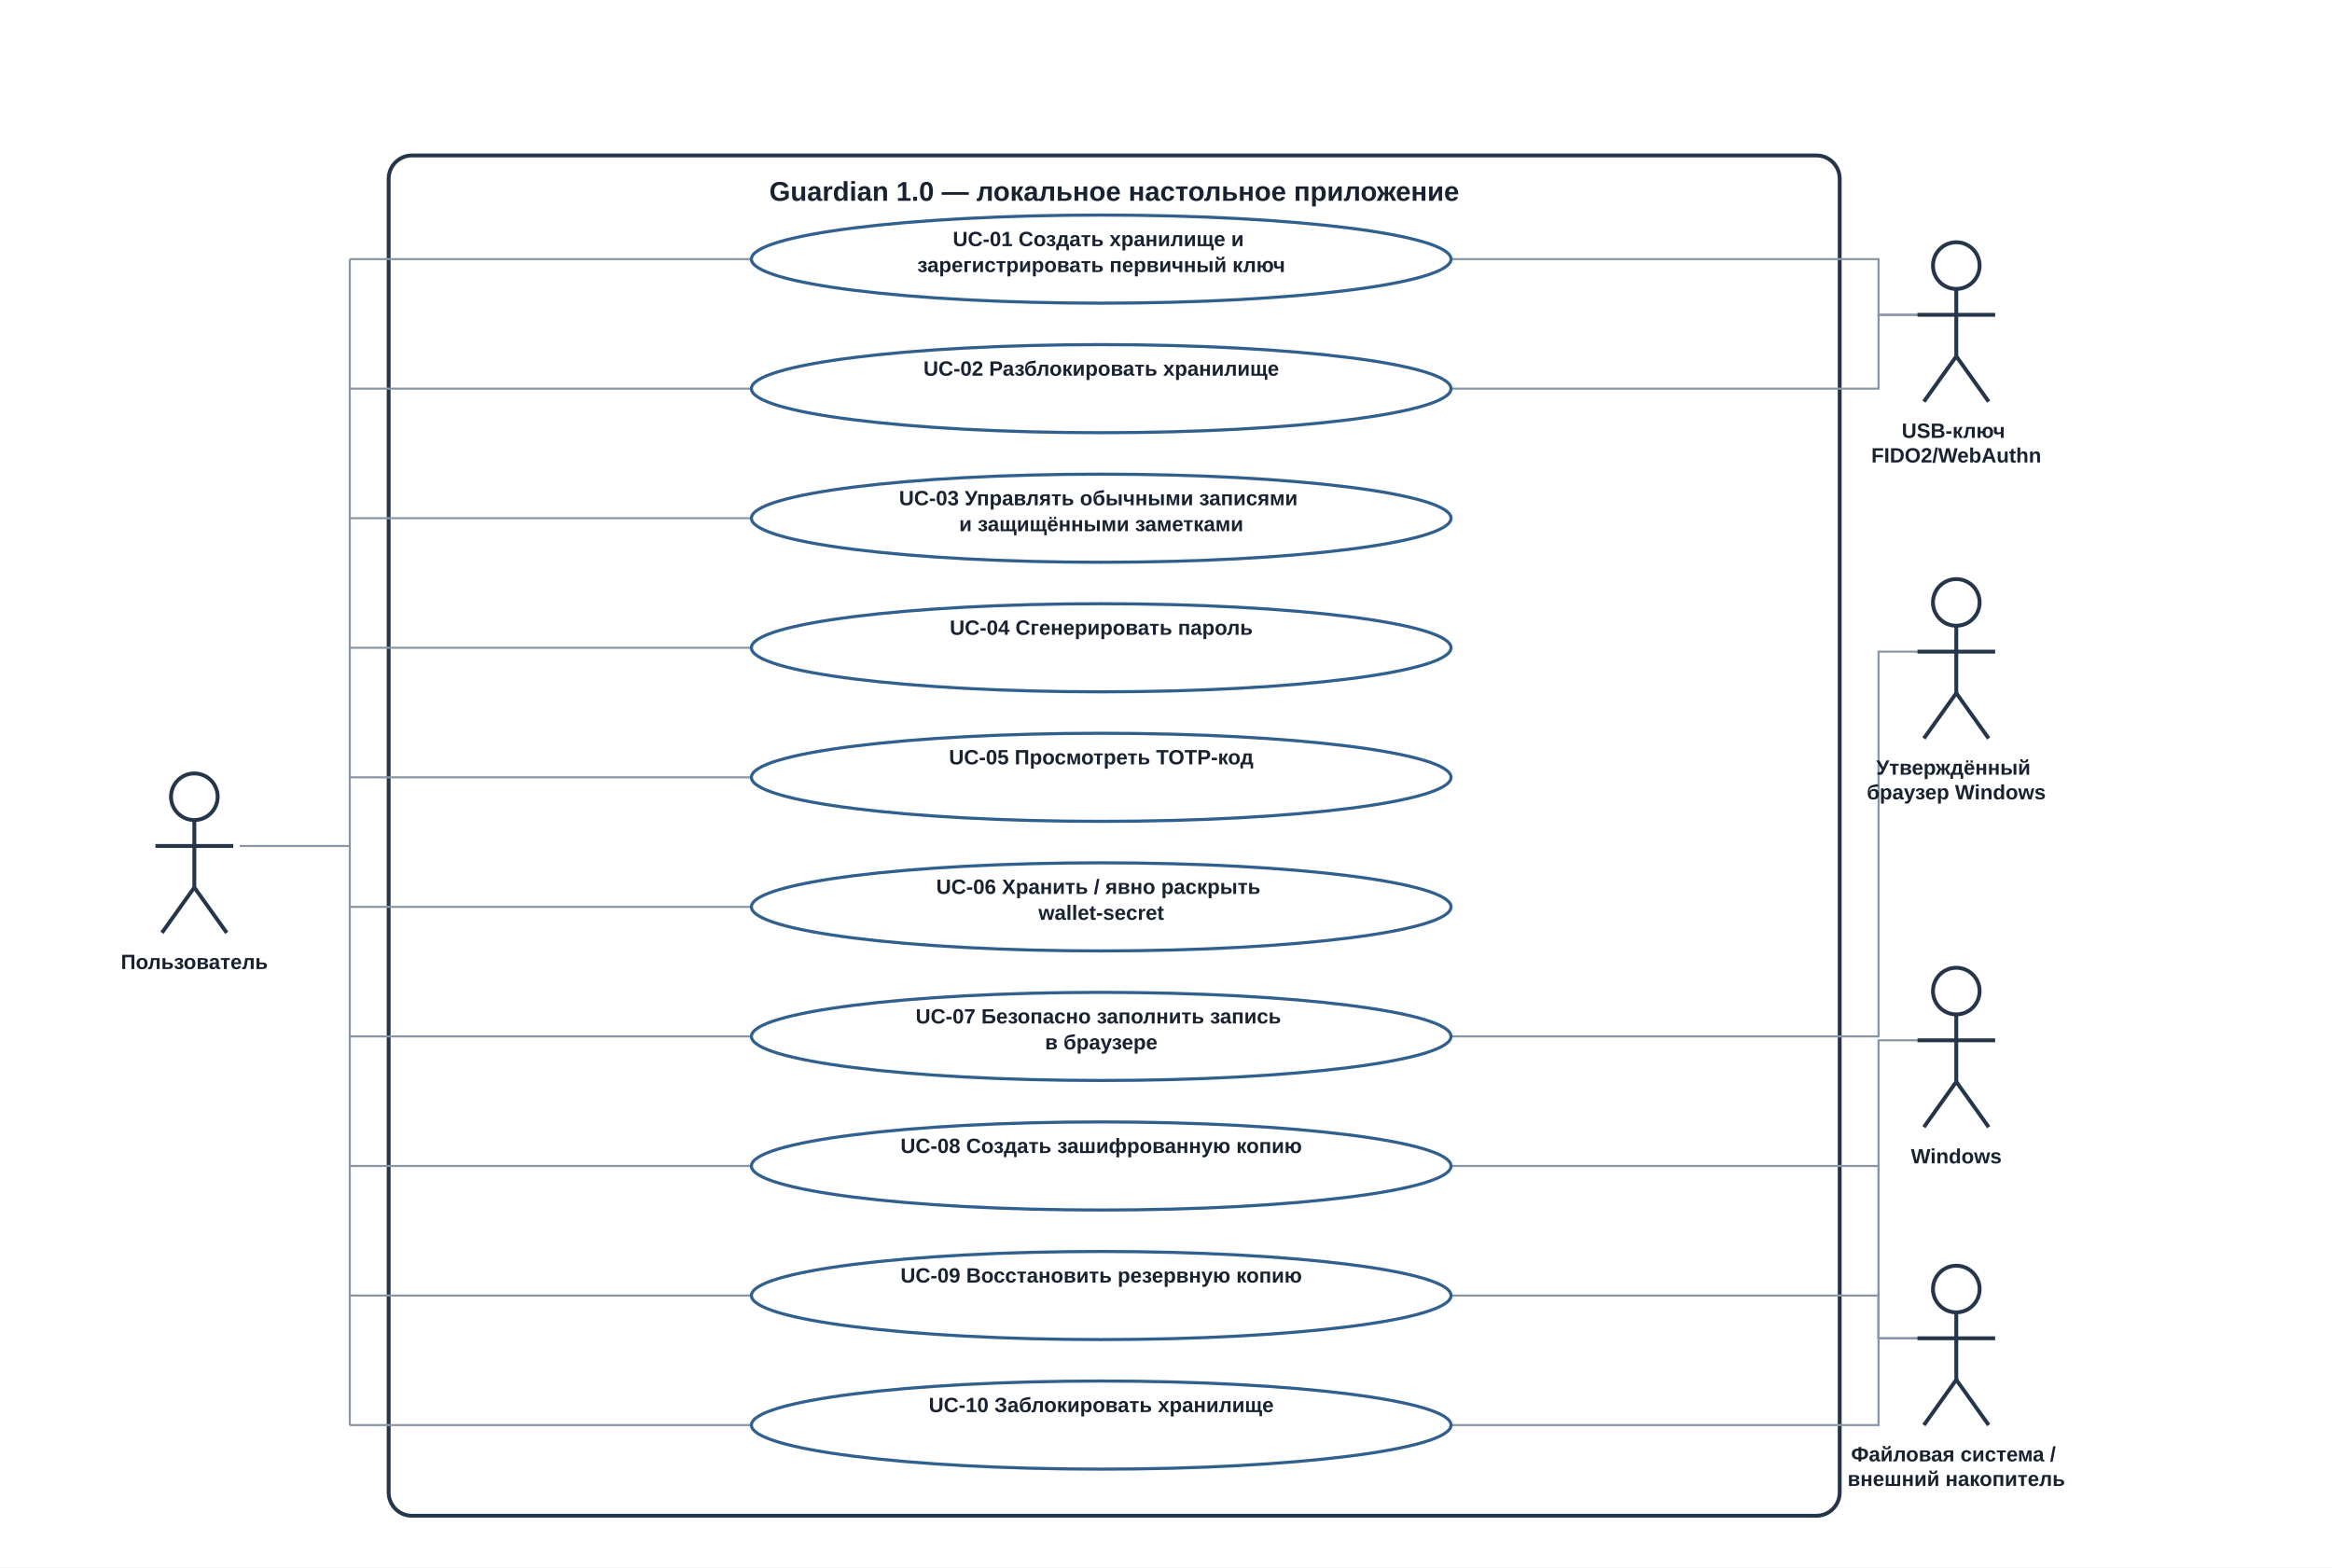
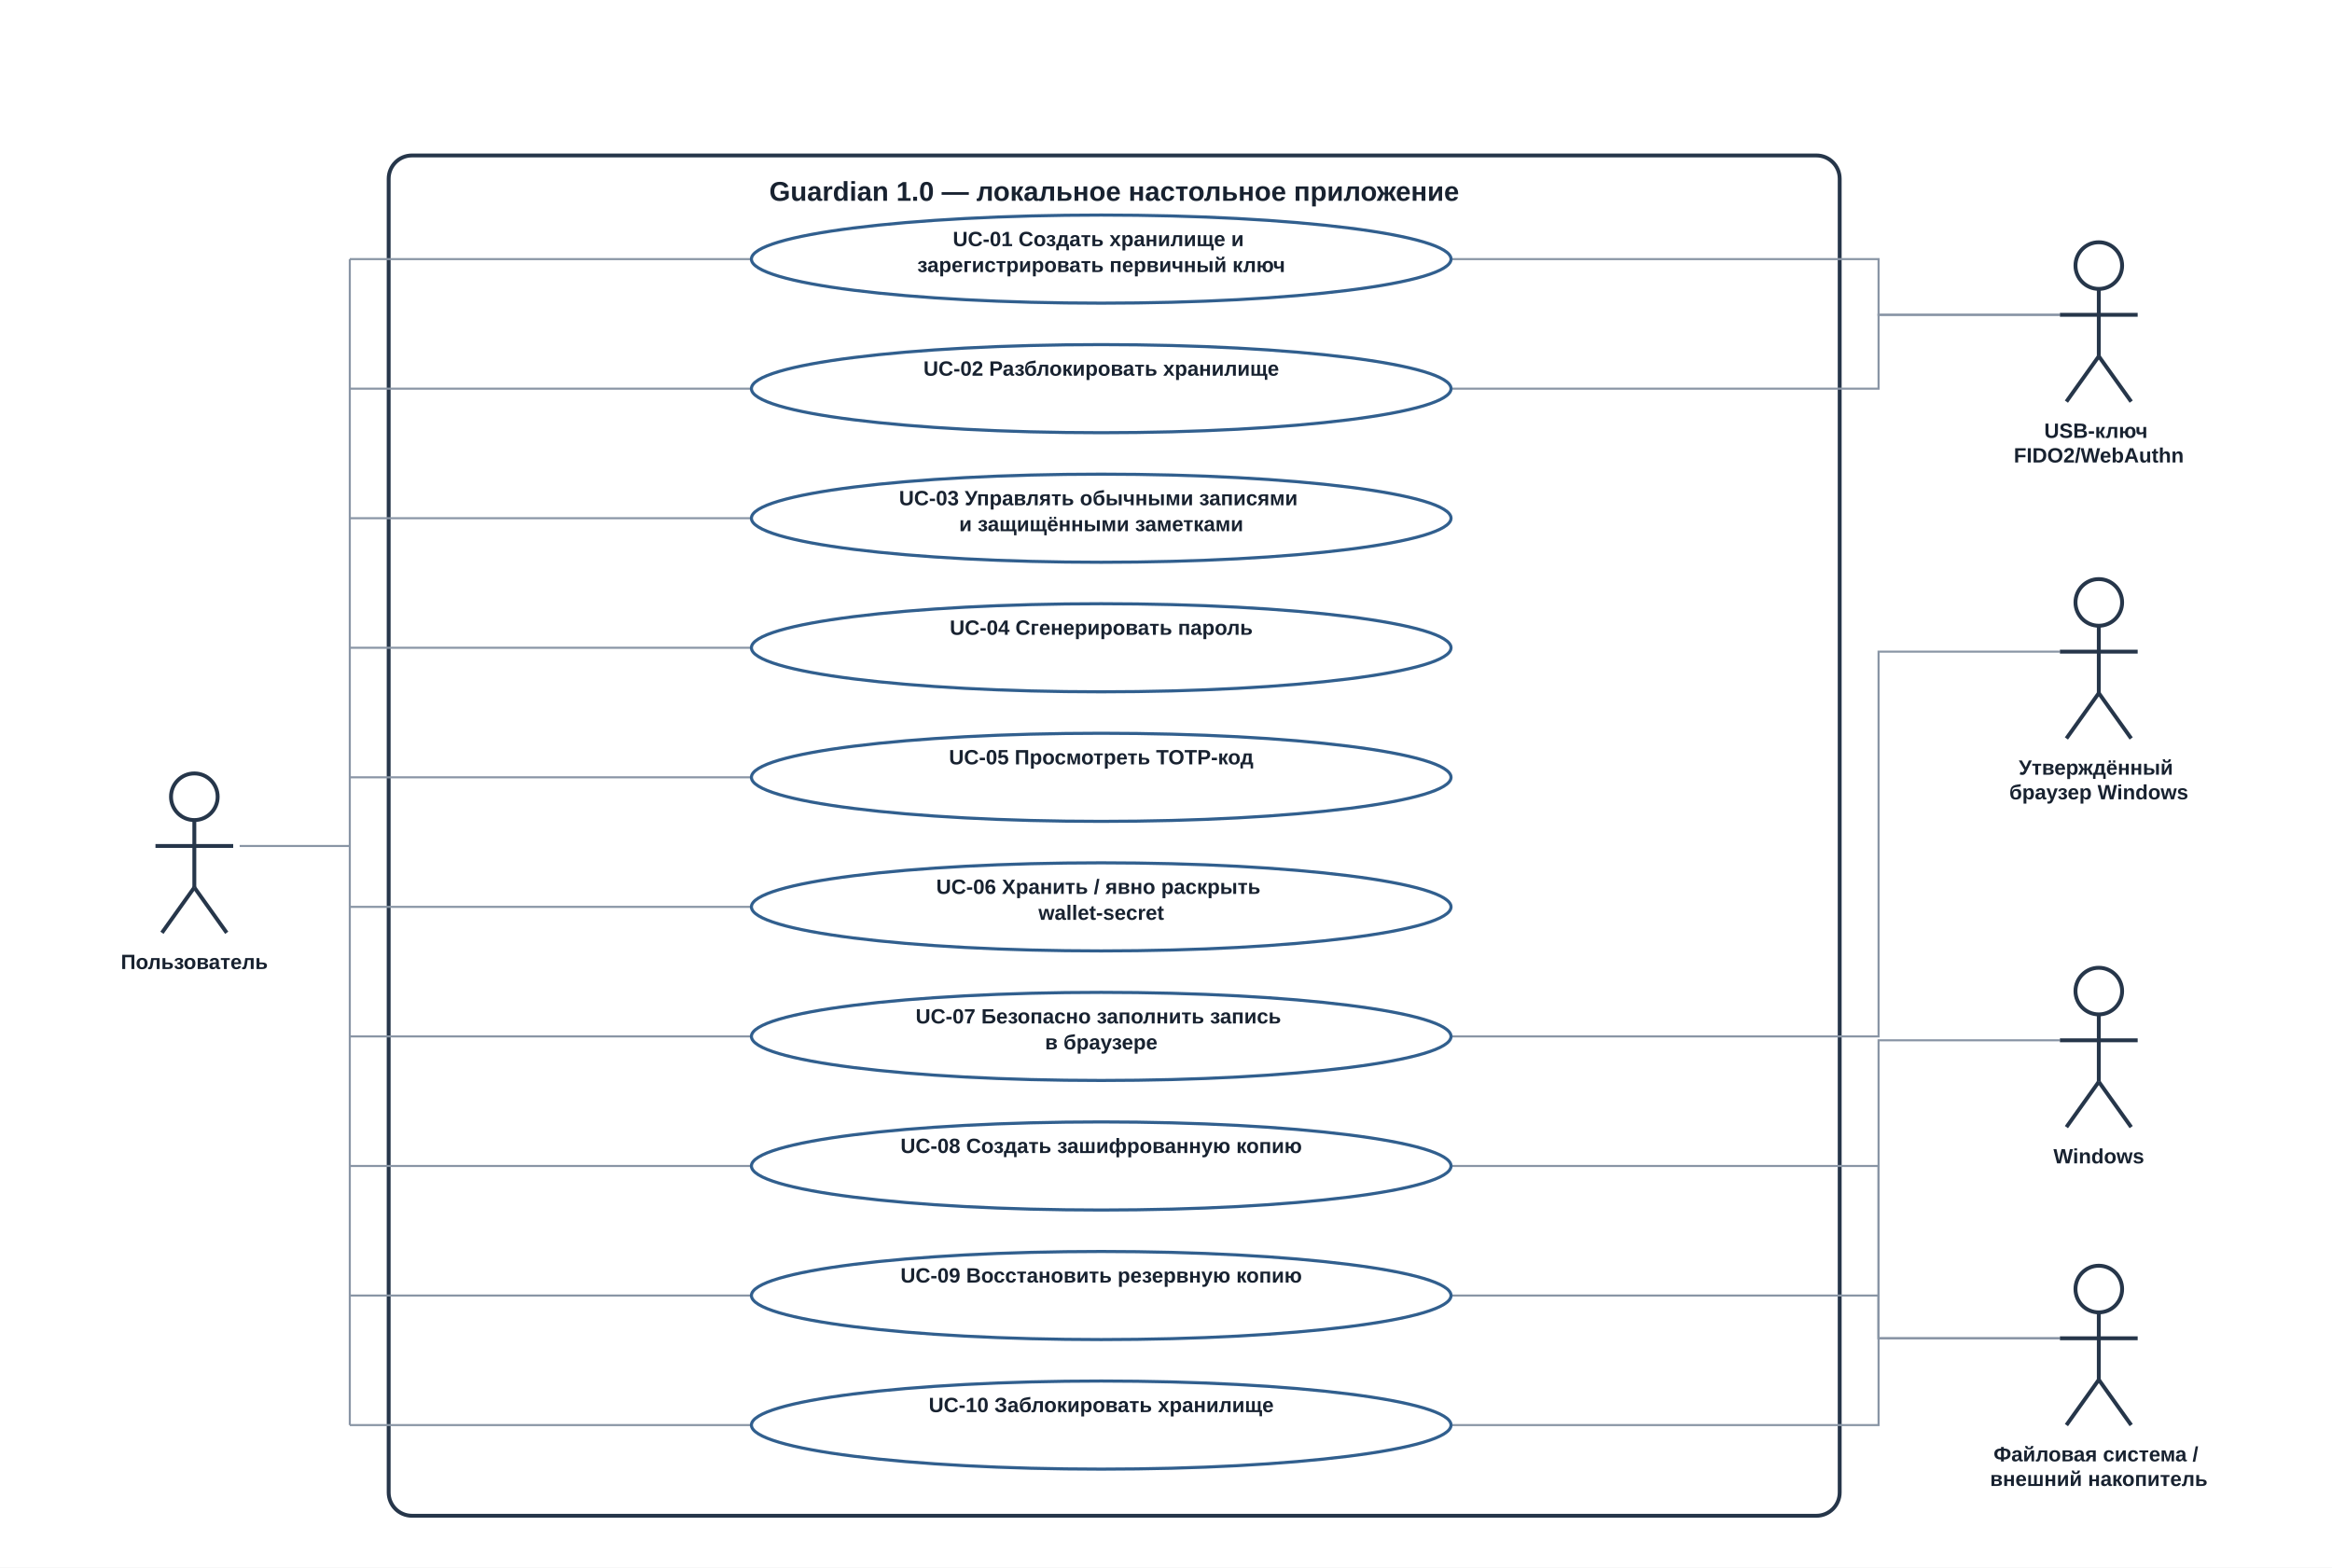
<svg xmlns="http://www.w3.org/2000/svg" width="1800" height="1210" viewBox="0 0 1800 1210">
  <defs>
    <marker id="arrow" markerWidth="10" markerHeight="8" refX="9" refY="4" orient="auto">
      <path d="M0,0 L10,4 L0,8 z" fill="#26364a" />
    </marker>
    <marker id="openArrow" markerWidth="12" markerHeight="10" refX="11" refY="5" orient="auto">
      <path d="M1,1 L11,5 L1,9" fill="none" stroke="#48576a" stroke-width="1.5" />
    </marker>
    <style>
    text { font-family: Arial, 'DejaVu Sans', sans-serif; fill: #182230; }
    .subtitle { font-size: 17px; fill: #566579; }
    .lane { font-size: 20px; font-weight: 700; fill: #26364a; }
    .label { font-size: 18px; }
    .small { font-size: 15px; }
    .tiny { font-size: 13px; }
  </style>
  </defs>
  <rect width="100%" height="100%" fill="#ffffff" />
  <rect x="300" y="120" width="1120" height="1050" rx="18" fill="#fff" stroke="#26364a" stroke-width="3" />
  <text x="860" y="155" text-anchor="middle" font-size="21" font-weight="700" fill="#182230">Guardian 1.0 — локальное настольное приложение</text>
  <path d="M 185 653 L 270 653 L 270 200 L 270 1100" fill="none" stroke="#8995a5" stroke-width="1.6" />
  <path d="M 270 200 L 580 200" fill="none" stroke="#8995a5" stroke-width="1.6" />
  <path d="M 270 300 L 580 300" fill="none" stroke="#8995a5" stroke-width="1.6" />
  <path d="M 270 400 L 580 400" fill="none" stroke="#8995a5" stroke-width="1.6" />
  <path d="M 270 500 L 580 500" fill="none" stroke="#8995a5" stroke-width="1.6" />
  <path d="M 270 600 L 580 600" fill="none" stroke="#8995a5" stroke-width="1.6" />
  <path d="M 270 700 L 580 700" fill="none" stroke="#8995a5" stroke-width="1.6" />
  <path d="M 270 800 L 580 800" fill="none" stroke="#8995a5" stroke-width="1.6" />
  <path d="M 270 900 L 580 900" fill="none" stroke="#8995a5" stroke-width="1.6" />
  <path d="M 270 1000 L 580 1000" fill="none" stroke="#8995a5" stroke-width="1.6" />
  <path d="M 270 1100 L 580 1100" fill="none" stroke="#8995a5" stroke-width="1.6" />
-   <path d="M 1480 243 L 1450 243 L 1450 200 L 1120 200" fill="none" stroke="#8995a5" stroke-width="1.6" />
-   <path d="M 1480 243 L 1450 243 L 1450 300 L 1120 300" fill="none" stroke="#8995a5" stroke-width="1.6" />
-   <path d="M 1480 503 L 1450 503 L 1450 800 L 1120 800" fill="none" stroke="#8995a5" stroke-width="1.6" />
-   <path d="M 1480 803 L 1450 803 L 1450 1100 L 1120 1100" fill="none" stroke="#8995a5" stroke-width="1.6" />
-   <path d="M 1480 1033 L 1450 1033 L 1450 900 L 1120 900" fill="none" stroke="#8995a5" stroke-width="1.6" />
-   <path d="M 1480 1033 L 1450 1033 L 1450 1000 L 1120 1000" fill="none" stroke="#8995a5" stroke-width="1.6" />
+   <path d="M 1590 243 L 1450 243 L 1450 200 L 1120 200" fill="none" stroke="#8995a5" stroke-width="1.6" />
+   <path d="M 1590 243 L 1450 243 L 1450 300 L 1120 300" fill="none" stroke="#8995a5" stroke-width="1.6" />
+   <path d="M 1590 503 L 1450 503 L 1450 800 L 1120 800" fill="none" stroke="#8995a5" stroke-width="1.6" />
+   <path d="M 1590 803 L 1450 803 L 1450 1100 L 1120 1100" fill="none" stroke="#8995a5" stroke-width="1.6" />
+   <path d="M 1590 1033 L 1450 1033 L 1450 900 L 1120 900" fill="none" stroke="#8995a5" stroke-width="1.6" />
+   <path d="M 1590 1033 L 1450 1033 L 1450 1000 L 1120 1000" fill="none" stroke="#8995a5" stroke-width="1.6" />
  <ellipse cx="850" cy="200" rx="270" ry="34" fill="#ffffff" stroke="#315f8e" stroke-width="2.4" />
  <text x="850" y="190" text-anchor="middle" font-size="16" font-weight="600" fill="#17283b">
    <tspan x="850" dy="0">UC-01 Создать хранилище и</tspan>
    <tspan x="850" dy="20">зарегистрировать первичный ключ</tspan>
  </text>
  <ellipse cx="850" cy="300" rx="270" ry="34" fill="#ffffff" stroke="#315f8e" stroke-width="2.4" />
  <text x="850" y="290" text-anchor="middle" font-size="16" font-weight="600" fill="#17283b">
    <tspan x="850" dy="0">UC-02 Разблокировать хранилище</tspan>
  </text>
  <ellipse cx="850" cy="400" rx="270" ry="34" fill="#ffffff" stroke="#315f8e" stroke-width="2.4" />
  <text x="850" y="390" text-anchor="middle" font-size="16" font-weight="600" fill="#17283b">
    <tspan x="850" dy="0">UC-03 Управлять обычными записями</tspan>
    <tspan x="850" dy="20">и защищёнными заметками</tspan>
  </text>
  <ellipse cx="850" cy="500" rx="270" ry="34" fill="#ffffff" stroke="#315f8e" stroke-width="2.4" />
  <text x="850" y="490" text-anchor="middle" font-size="16" font-weight="600" fill="#17283b">
    <tspan x="850" dy="0">UC-04 Сгенерировать пароль</tspan>
  </text>
  <ellipse cx="850" cy="600" rx="270" ry="34" fill="#ffffff" stroke="#315f8e" stroke-width="2.4" />
  <text x="850" y="590" text-anchor="middle" font-size="16" font-weight="600" fill="#17283b">
    <tspan x="850" dy="0">UC-05 Просмотреть TOTP-код</tspan>
  </text>
  <ellipse cx="850" cy="700" rx="270" ry="34" fill="#ffffff" stroke="#315f8e" stroke-width="2.4" />
  <text x="850" y="690" text-anchor="middle" font-size="16" font-weight="600" fill="#17283b">
    <tspan x="850" dy="0">UC-06 Хранить / явно раскрыть</tspan>
    <tspan x="850" dy="20">wallet-secret</tspan>
  </text>
  <ellipse cx="850" cy="800" rx="270" ry="34" fill="#ffffff" stroke="#315f8e" stroke-width="2.4" />
  <text x="850" y="790" text-anchor="middle" font-size="16" font-weight="600" fill="#17283b">
    <tspan x="850" dy="0">UC-07 Безопасно заполнить запись</tspan>
    <tspan x="850" dy="20">в браузере</tspan>
  </text>
  <ellipse cx="850" cy="900" rx="270" ry="34" fill="#ffffff" stroke="#315f8e" stroke-width="2.4" />
  <text x="850" y="890" text-anchor="middle" font-size="16" font-weight="600" fill="#17283b">
    <tspan x="850" dy="0">UC-08 Создать зашифрованную копию</tspan>
  </text>
  <ellipse cx="850" cy="1000" rx="270" ry="34" fill="#ffffff" stroke="#315f8e" stroke-width="2.4" />
  <text x="850" y="990" text-anchor="middle" font-size="16" font-weight="600" fill="#17283b">
    <tspan x="850" dy="0">UC-09 Восстановить резервную копию</tspan>
  </text>
  <ellipse cx="850" cy="1100" rx="270" ry="34" fill="#ffffff" stroke="#315f8e" stroke-width="2.4" />
  <text x="850" y="1090" text-anchor="middle" font-size="16" font-weight="600" fill="#17283b">
    <tspan x="850" dy="0">UC-10 Заблокировать хранилище</tspan>
  </text>
  <circle cx="150" cy="615" r="18" fill="#fff" stroke="#26364a" stroke-width="3" />
  <line x1="150" y1="633" x2="150" y2="685" stroke="#26364a" stroke-width="3" />
  <line x1="120" y1="653" x2="180" y2="653" stroke="#26364a" stroke-width="3" />
  <line x1="150" y1="685" x2="125" y2="720" stroke="#26364a" stroke-width="3" />
  <line x1="150" y1="685" x2="175" y2="720" stroke="#26364a" stroke-width="3" />
  <text x="150" y="748" text-anchor="middle" font-size="16" font-weight="700" fill="#182230">
    <tspan x="150" dy="0">Пользователь</tspan>
  </text>
-   <circle cx="1510" cy="205" r="18" fill="#fff" stroke="#26364a" stroke-width="3" />
-   <line x1="1510" y1="223" x2="1510" y2="275" stroke="#26364a" stroke-width="3" />
-   <line x1="1480" y1="243" x2="1540" y2="243" stroke="#26364a" stroke-width="3" />
-   <line x1="1510" y1="275" x2="1485" y2="310" stroke="#26364a" stroke-width="3" />
-   <line x1="1510" y1="275" x2="1535" y2="310" stroke="#26364a" stroke-width="3" />
-   <text x="1510" y="338" text-anchor="middle" font-size="16" font-weight="700" fill="#182230">
-     <tspan x="1510" dy="0">USB-ключ</tspan>
-     <tspan x="1510" dy="19">FIDO2/WebAuthn</tspan>
+   <circle cx="1620" cy="205" r="18" fill="#fff" stroke="#26364a" stroke-width="3" />
+   <line x1="1620" y1="223" x2="1620" y2="275" stroke="#26364a" stroke-width="3" />
+   <line x1="1590" y1="243" x2="1650" y2="243" stroke="#26364a" stroke-width="3" />
+   <line x1="1620" y1="275" x2="1595" y2="310" stroke="#26364a" stroke-width="3" />
+   <line x1="1620" y1="275" x2="1645" y2="310" stroke="#26364a" stroke-width="3" />
+   <text x="1620" y="338" text-anchor="middle" font-size="16" font-weight="700" fill="#182230">
+     <tspan x="1620" dy="0">USB-ключ</tspan>
+     <tspan x="1620" dy="19">FIDO2/WebAuthn</tspan>
  </text>
-   <circle cx="1510" cy="465" r="18" fill="#fff" stroke="#26364a" stroke-width="3" />
-   <line x1="1510" y1="483" x2="1510" y2="535" stroke="#26364a" stroke-width="3" />
-   <line x1="1480" y1="503" x2="1540" y2="503" stroke="#26364a" stroke-width="3" />
-   <line x1="1510" y1="535" x2="1485" y2="570" stroke="#26364a" stroke-width="3" />
-   <line x1="1510" y1="535" x2="1535" y2="570" stroke="#26364a" stroke-width="3" />
-   <text x="1510" y="598" text-anchor="middle" font-size="16" font-weight="700" fill="#182230">
-     <tspan x="1510" dy="0">Утверждённый</tspan>
-     <tspan x="1510" dy="19">браузер Windows</tspan>
+   <circle cx="1620" cy="465" r="18" fill="#fff" stroke="#26364a" stroke-width="3" />
+   <line x1="1620" y1="483" x2="1620" y2="535" stroke="#26364a" stroke-width="3" />
+   <line x1="1590" y1="503" x2="1650" y2="503" stroke="#26364a" stroke-width="3" />
+   <line x1="1620" y1="535" x2="1595" y2="570" stroke="#26364a" stroke-width="3" />
+   <line x1="1620" y1="535" x2="1645" y2="570" stroke="#26364a" stroke-width="3" />
+   <text x="1620" y="598" text-anchor="middle" font-size="16" font-weight="700" fill="#182230">
+     <tspan x="1620" dy="0">Утверждённый</tspan>
+     <tspan x="1620" dy="19">браузер Windows</tspan>
  </text>
-   <circle cx="1510" cy="765" r="18" fill="#fff" stroke="#26364a" stroke-width="3" />
-   <line x1="1510" y1="783" x2="1510" y2="835" stroke="#26364a" stroke-width="3" />
-   <line x1="1480" y1="803" x2="1540" y2="803" stroke="#26364a" stroke-width="3" />
-   <line x1="1510" y1="835" x2="1485" y2="870" stroke="#26364a" stroke-width="3" />
-   <line x1="1510" y1="835" x2="1535" y2="870" stroke="#26364a" stroke-width="3" />
-   <text x="1510" y="898" text-anchor="middle" font-size="16" font-weight="700" fill="#182230">
-     <tspan x="1510" dy="0">Windows</tspan>
+   <circle cx="1620" cy="765" r="18" fill="#fff" stroke="#26364a" stroke-width="3" />
+   <line x1="1620" y1="783" x2="1620" y2="835" stroke="#26364a" stroke-width="3" />
+   <line x1="1590" y1="803" x2="1650" y2="803" stroke="#26364a" stroke-width="3" />
+   <line x1="1620" y1="835" x2="1595" y2="870" stroke="#26364a" stroke-width="3" />
+   <line x1="1620" y1="835" x2="1645" y2="870" stroke="#26364a" stroke-width="3" />
+   <text x="1620" y="898" text-anchor="middle" font-size="16" font-weight="700" fill="#182230">
+     <tspan x="1620" dy="0">Windows</tspan>
  </text>
-   <circle cx="1510" cy="995" r="18" fill="#fff" stroke="#26364a" stroke-width="3" />
-   <line x1="1510" y1="1013" x2="1510" y2="1065" stroke="#26364a" stroke-width="3" />
-   <line x1="1480" y1="1033" x2="1540" y2="1033" stroke="#26364a" stroke-width="3" />
-   <line x1="1510" y1="1065" x2="1485" y2="1100" stroke="#26364a" stroke-width="3" />
-   <line x1="1510" y1="1065" x2="1535" y2="1100" stroke="#26364a" stroke-width="3" />
-   <text x="1510" y="1128" text-anchor="middle" font-size="16" font-weight="700" fill="#182230">
-     <tspan x="1510" dy="0">Файловая система /</tspan>
-     <tspan x="1510" dy="19">внешний накопитель</tspan>
+   <circle cx="1620" cy="995" r="18" fill="#fff" stroke="#26364a" stroke-width="3" />
+   <line x1="1620" y1="1013" x2="1620" y2="1065" stroke="#26364a" stroke-width="3" />
+   <line x1="1590" y1="1033" x2="1650" y2="1033" stroke="#26364a" stroke-width="3" />
+   <line x1="1620" y1="1065" x2="1595" y2="1100" stroke="#26364a" stroke-width="3" />
+   <line x1="1620" y1="1065" x2="1645" y2="1100" stroke="#26364a" stroke-width="3" />
+   <text x="1620" y="1128" text-anchor="middle" font-size="16" font-weight="700" fill="#182230">
+     <tspan x="1620" dy="0">Файловая система /</tspan>
+     <tspan x="1620" dy="19">внешний накопитель</tspan>
  </text>
</svg>
